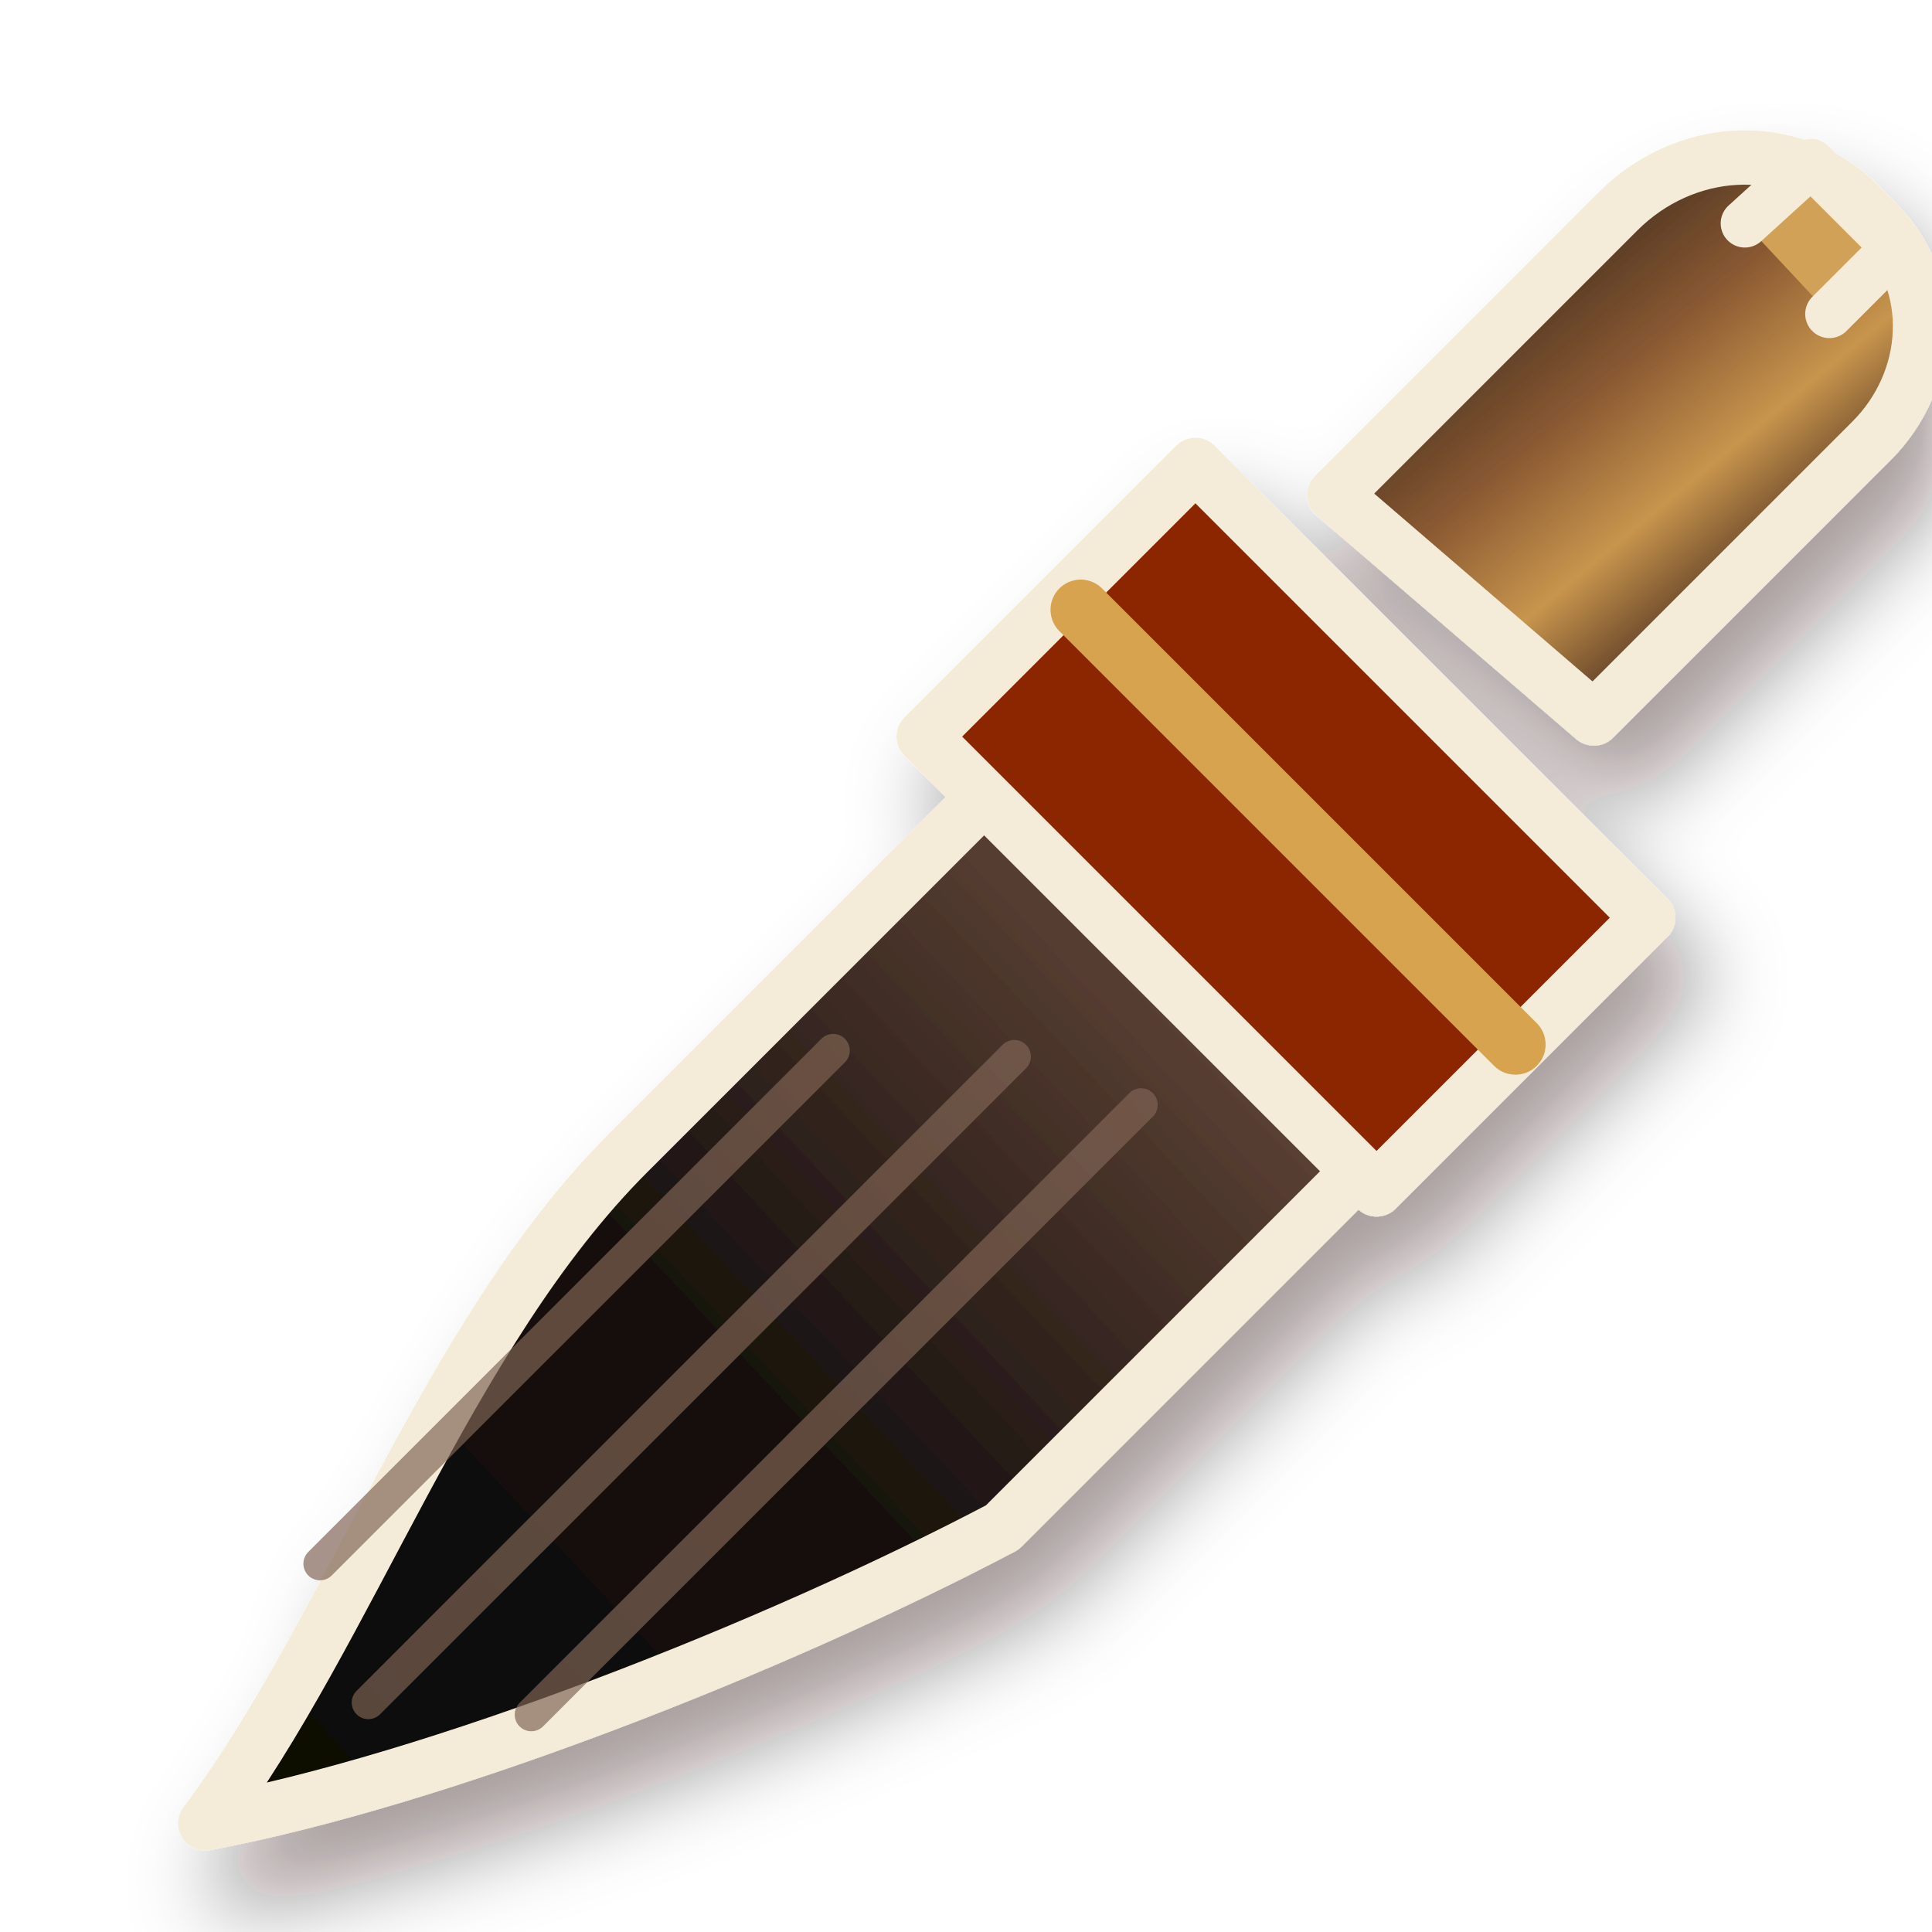
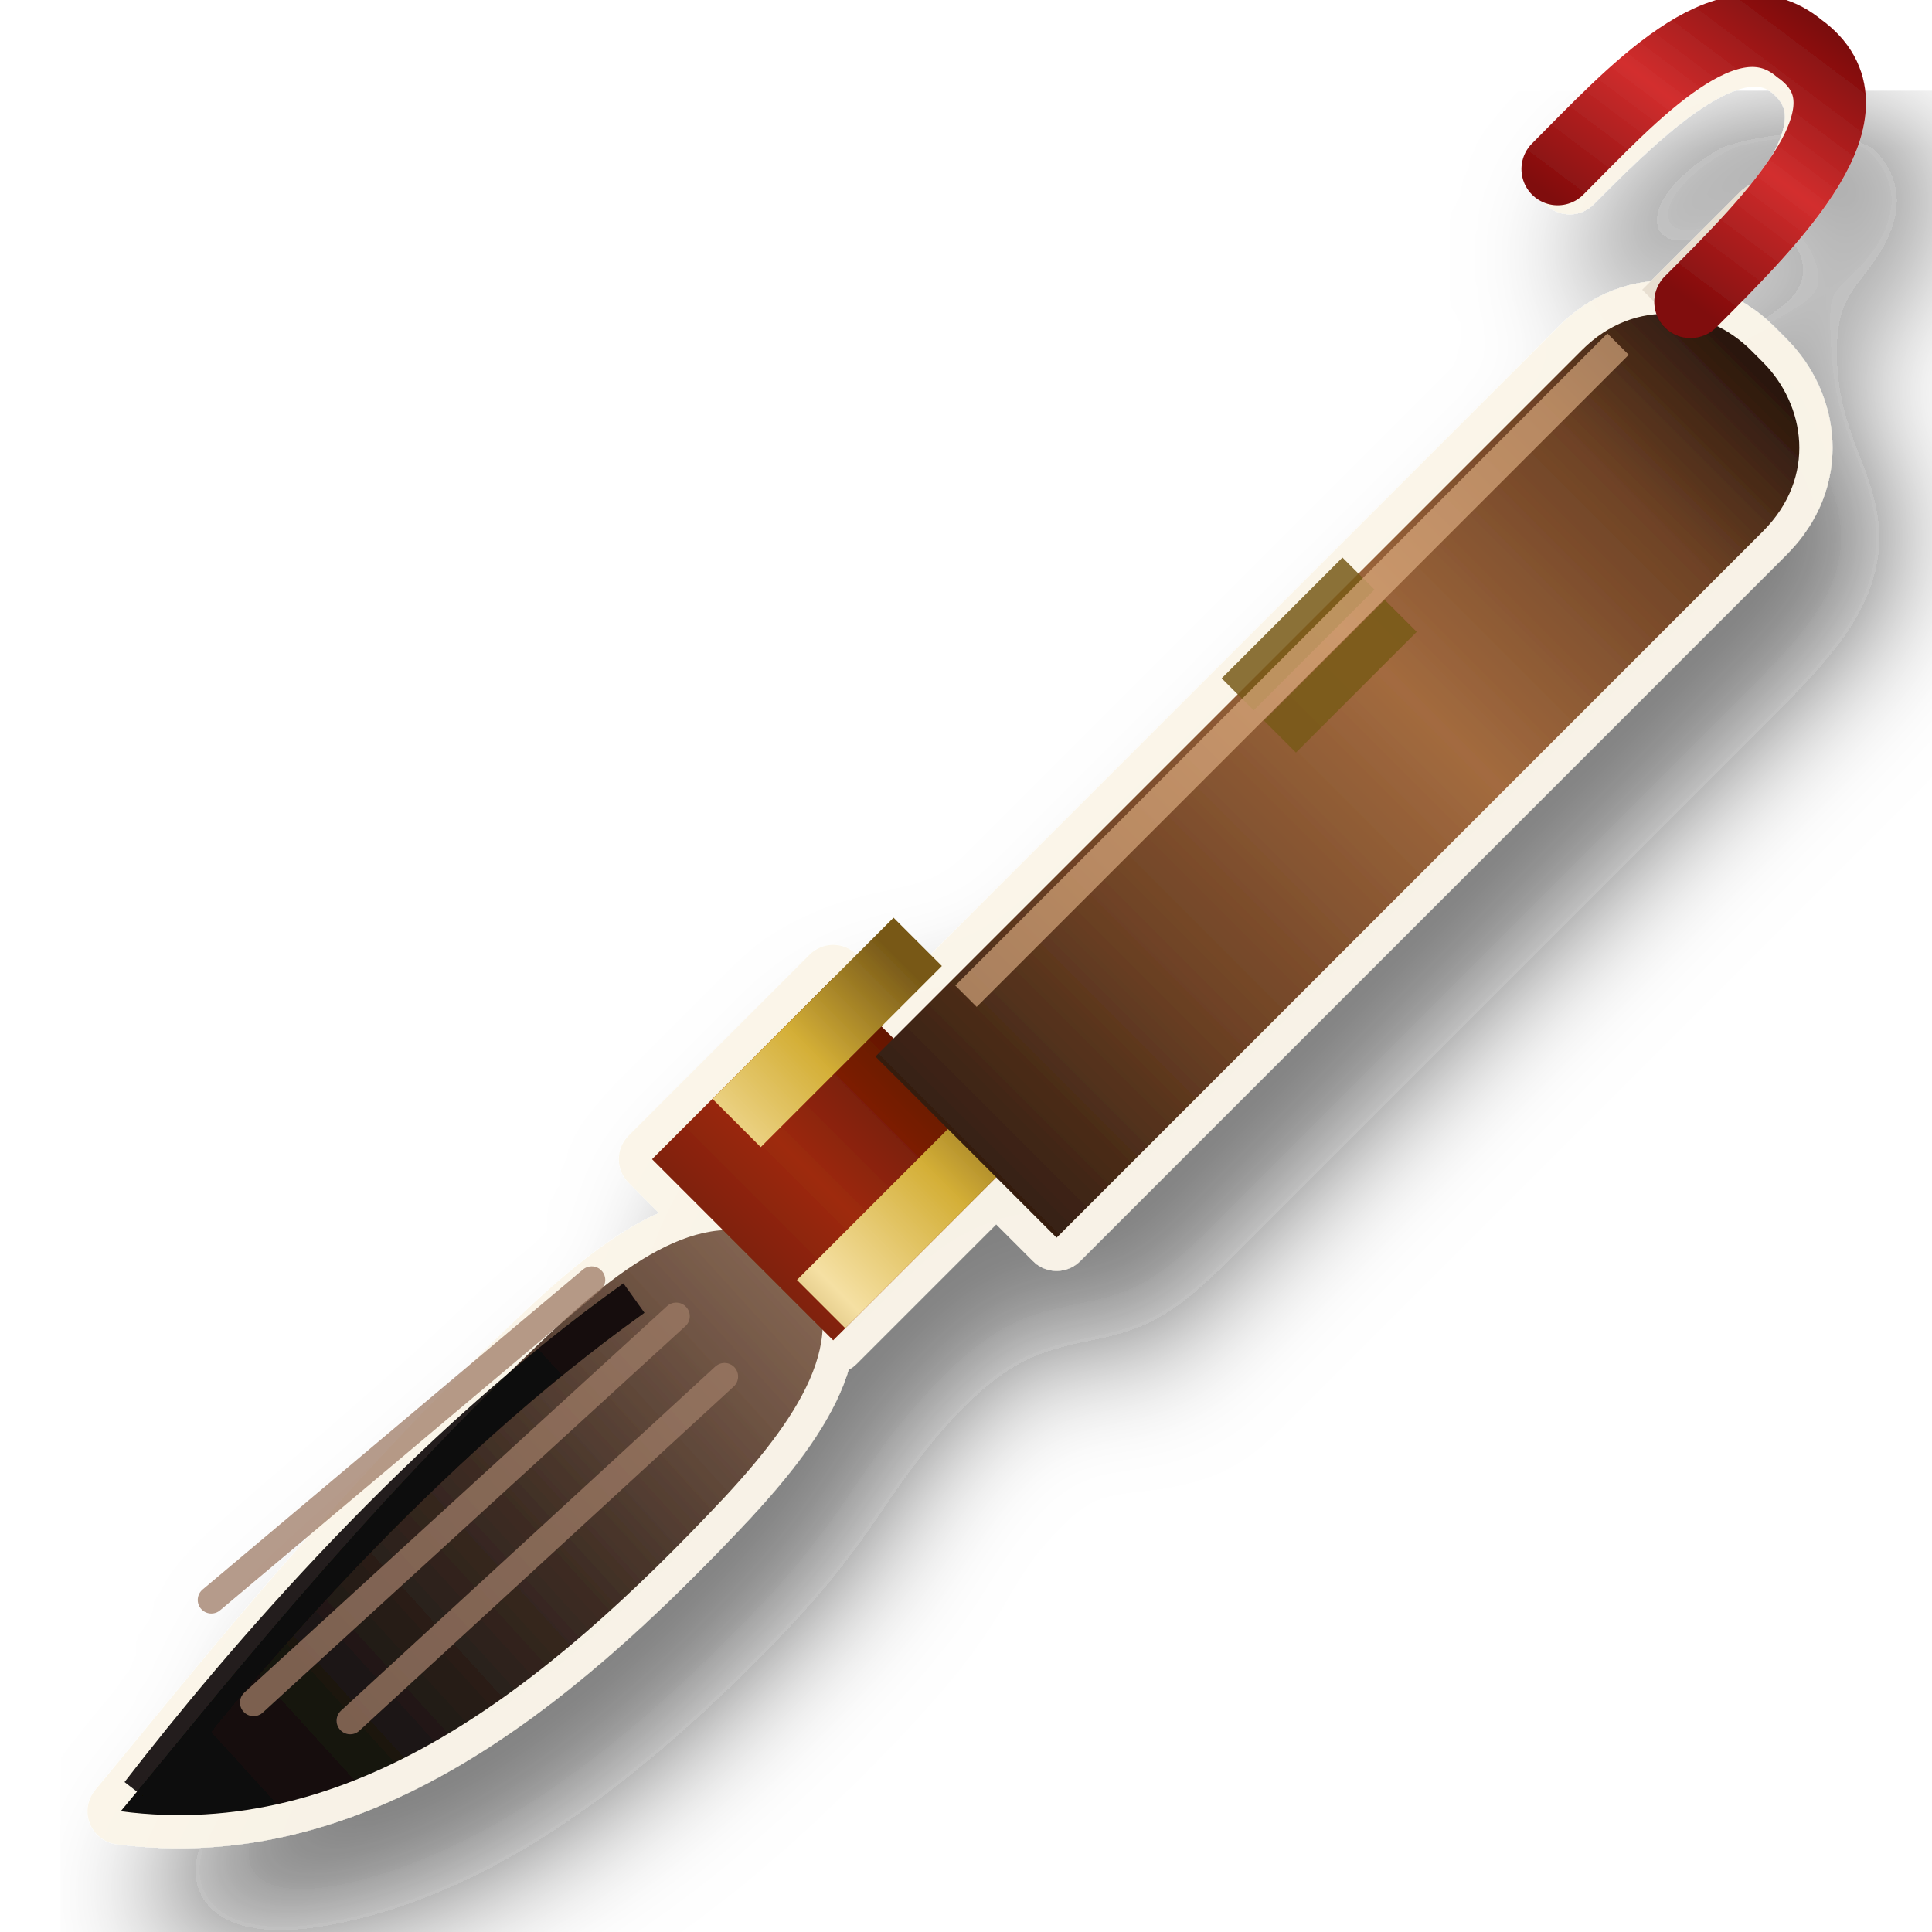
<svg xmlns="http://www.w3.org/2000/svg" width="32" height="32" viewBox="0 0 32 32" fill="none">
  <defs>
-     <filter id="shadow" x="0" y="0" width="32" height="32" filterUnits="userSpaceOnUse">
-       <feDropShadow dx="0.5" dy="1" stdDeviation="0.7" flood-color="#140d0b" flood-opacity="0.38" />
+     <filter id="brush-shadow" x="-20%" y="-20%" width="150%" height="150%" filterUnits="userSpaceOnUse">
+       <feDropShadow dx="1" dy="1.5" stdDeviation="1" flood-color="#0f0d0c" flood-opacity="0.55" />
    </filter>
-     <linearGradient id="handle" x1="24" y1="4" x2="29" y2="10" gradientUnits="userSpaceOnUse">
-       <stop stop-color="#2b201a" />
-       <stop offset="0.45" stop-color="#8b5a32" />
-       <stop offset="0.72" stop-color="#c8954d" />
-       <stop offset="1" stop-color="#4a2d1f" />
+     <linearGradient id="ink-bristles" x1="2" y1="30" x2="13" y2="20" gradientUnits="userSpaceOnUse">
+       <stop offset="0%" stop-color="#0a0807" />
+       <stop offset="25%" stop-color="#181310" />
+       <stop offset="55%" stop-color="#3d2c23" />
+       <stop offset="82%" stop-color="#6e5343" />
+       <stop offset="100%" stop-color="#8c6c58" />
    </linearGradient>
-     <linearGradient id="bristles" x1="5" y1="29" x2="20" y2="15" gradientUnits="userSpaceOnUse">
-       <stop stop-color="#080706" />
-       <stop offset="0.5" stop-color="#1a1210" />
-       <stop offset="1" stop-color="#65483a" />
+     <linearGradient id="gold-band" x1="11" y1="22" x2="16" y2="17" gradientUnits="userSpaceOnUse">
+       <stop offset="0%" stop-color="#9a7422" />
+       <stop offset="35%" stop-color="#f5e0a3" />
+       <stop offset="70%" stop-color="#d4af37" />
+       <stop offset="100%" stop-color="#785918" />
+     </linearGradient>
+     <linearGradient id="vermilion-collar" x1="11" y1="22" x2="16" y2="17" gradientUnits="userSpaceOnUse">
+       <stop offset="0%" stop-color="#5e1503" />
+       <stop offset="50%" stop-color="#9e2a0b" />
+       <stop offset="100%" stop-color="#4d1000" />
+     </linearGradient>
+     <linearGradient id="bamboo-shaft" x1="14" y1="19" x2="28" y2="5" gradientUnits="userSpaceOnUse">
+       <stop offset="0%" stop-color="#24140b" />
+       <stop offset="30%" stop-color="#6e4225" />
+       <stop offset="60%" stop-color="#a36b3f" />
+       <stop offset="85%" stop-color="#6e4225" />
+       <stop offset="100%" stop-color="#2a170d" />
+     </linearGradient>
+     <linearGradient id="tassel-red" x1="28" y1="5" x2="31" y2="1" gradientUnits="userSpaceOnUse">
+       <stop offset="0%" stop-color="#800c0c" />
+       <stop offset="50%" stop-color="#d32f2f" />
+       <stop offset="100%" stop-color="#7a0a0a" />
    </linearGradient>
  </defs>
-   <g filter="url(#shadow)" stroke="#f4ecd8" stroke-linejoin="round" stroke-linecap="round">
-     <path d="M3.4 30.2c2.4-3.2 4-8.1 7-11.1l6.8-6.8 6.2 6.2-6.8 6.8c-3.8 2-9.4 4.2-13.2 4.9Z" fill="url(#bristles)" stroke-width="0.9" />
-     <g stroke="#806354" stroke-width="0.55" opacity="0.68">
-       <path d="m6.1 28.2 10.7-10.7" />
-       <path d="m8.8 28.4 10.1-10.1" />
-       <path d="m5.3 25.9 8.5-8.5" />
+   <g filter="url(#brush-shadow)">
+     <g stroke="#faf5e8" stroke-width="1.1" stroke-linejoin="round" stroke-linecap="round" opacity="0.95">
+       <path d="M2.0 30.0 C3.5 28.2 6.0 25.0 9.2 22.0 C10.6 20.7 12.0 19.8 13.2 20.8 C14.2 22.0 13.3 23.4 12.0 24.8 C9.0 28.0 5.8 30.5 2.0 30.0 Z" />
+       <path d="M10.8 19.2 L13.8 16.2 L16.8 19.2 L13.8 22.2 Z" />
+       <path d="M14.5 17.5 L26.2 5.8 C27.1 4.9 28.3 5.1 29.0 5.8 L29.2 6.0 C29.9 6.7 30.1 7.9 29.2 8.8 L17.5 20.5 Z" />
+       <path d="M28.0 5.0 C29.2 3.8 30.8 2.2 29.8 1.2 C28.8 0.2 27.2 1.8 26.0 3.0" />
    </g>
-     <path d="m15.3 12.2 4.5-4.5 7.5 7.5-4.5 4.5Z" fill="#8b2500" stroke-width="0.9" />
-     <path d="m17.9 10.1 7.2 7.2" stroke="#d7a34f" stroke-width="1" />
-     <path d="m22.1 8.2 4.7-4.7c1.1-1.1 2.8-1.2 3.9-0.2l0.4 0.4c1 1 0.9 2.6-0.1 3.6l-4.6 4.6Z" fill="url(#handle)" stroke-width="0.9" />
-     <path d="m28.9 3.7 1.1-1 1.4 1.4-1.1 1.1" fill="#d2a158" stroke-width="0.8" />
+     <path d="M2.0 30.0 C3.5 28.2 6.0 25.0 9.2 22.0 C10.6 20.7 12.0 19.8 13.2 20.8 C14.2 22.0 13.3 23.4 12.0 24.8 C9.0 28.0 5.8 30.5 2.0 30.0 Z" fill="url(#ink-bristles)" />
+     <g stroke="#9e7b66" stroke-width="0.45" opacity="0.75" stroke-linecap="round">
+       <path d="M4.2 28.2 L11.2 21.8" />
+       <path d="M5.8 28.5 L12.0 22.8" />
+       <path d="M3.5 26.5 L9.8 21.2" />
+     </g>
+     <path d="M2.3 29.7 C4.0 27.5 7.0 24.0 10.5 21.5" stroke="#0a0807" stroke-width="0.6" opacity="0.9" />
+     <path d="M10.8 19.2 L13.8 16.2 L16.8 19.2 L13.8 22.2 Z" fill="url(#vermilion-collar)" />
+     <path d="M11.8 18.2 L14.8 15.2 L15.6 16.0 L12.6 19.0 Z" fill="url(#gold-band)" />
+     <path d="M13.2 21.2 L16.2 18.2 L17.0 19.0 L14.0 22.0 Z" fill="url(#gold-band)" />
+     <path d="M14.5 17.5 L26.2 5.8 C27.1 4.9 28.3 5.1 29.0 5.8 L29.2 6.0 C29.9 6.7 30.1 7.9 29.2 8.8 L17.5 20.5 Z" fill="url(#bamboo-shaft)" />
+     <path d="M20.5 11.5 L22.5 9.5 M21.2 12.2 L23.2 10.2" stroke="url(#gold-band)" stroke-width="0.75" opacity="0.85" />
+     <path d="M16.0 16.5 L26.8 5.7" stroke="#e8b88a" stroke-width="0.5" opacity="0.6" />
+     <path d="M27.2 4.8 L28.8 3.2 C29.4 2.6 30.2 3.4 29.6 4.0 L28.0 5.6 Z" fill="#e8dfd1" />
+     <path d="M28.0 5.0 C29.4 3.6 31.2 1.8 29.8 0.8 C28.6 -0.2 27.0 1.6 25.8 2.8" fill="none" stroke="url(#tassel-red)" stroke-width="1.2" stroke-linecap="round" />
  </g>
</svg>
